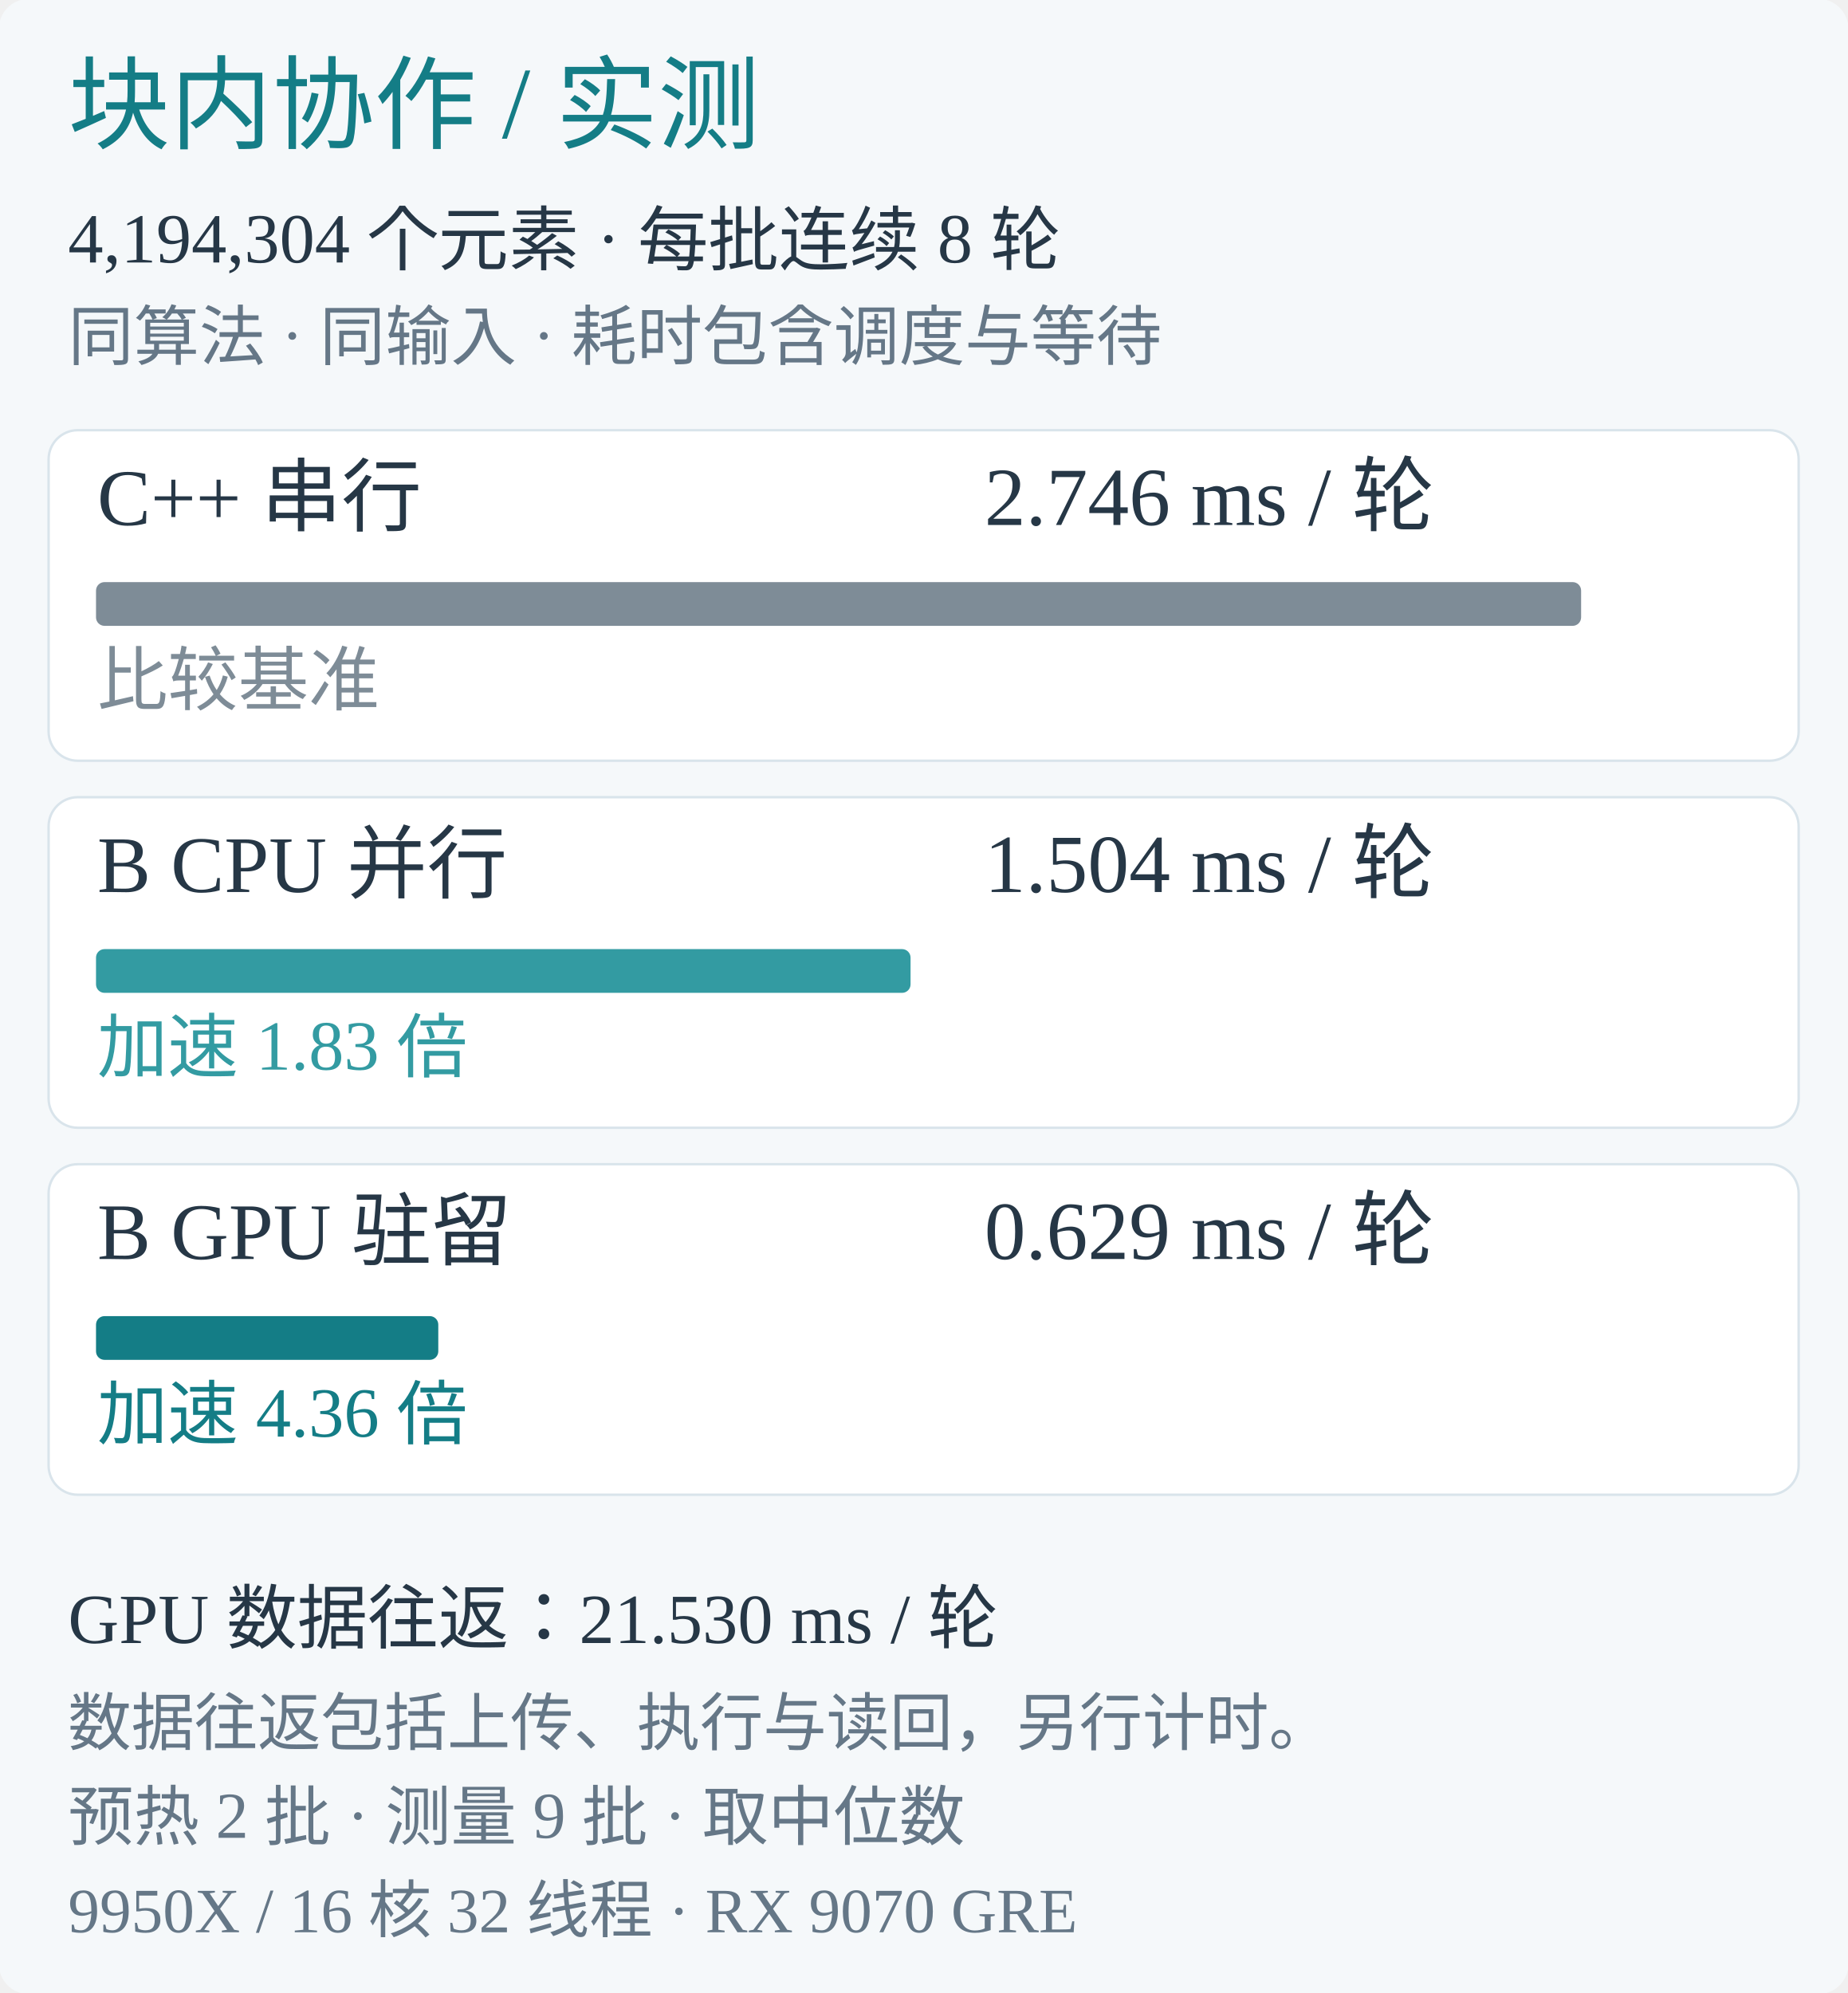
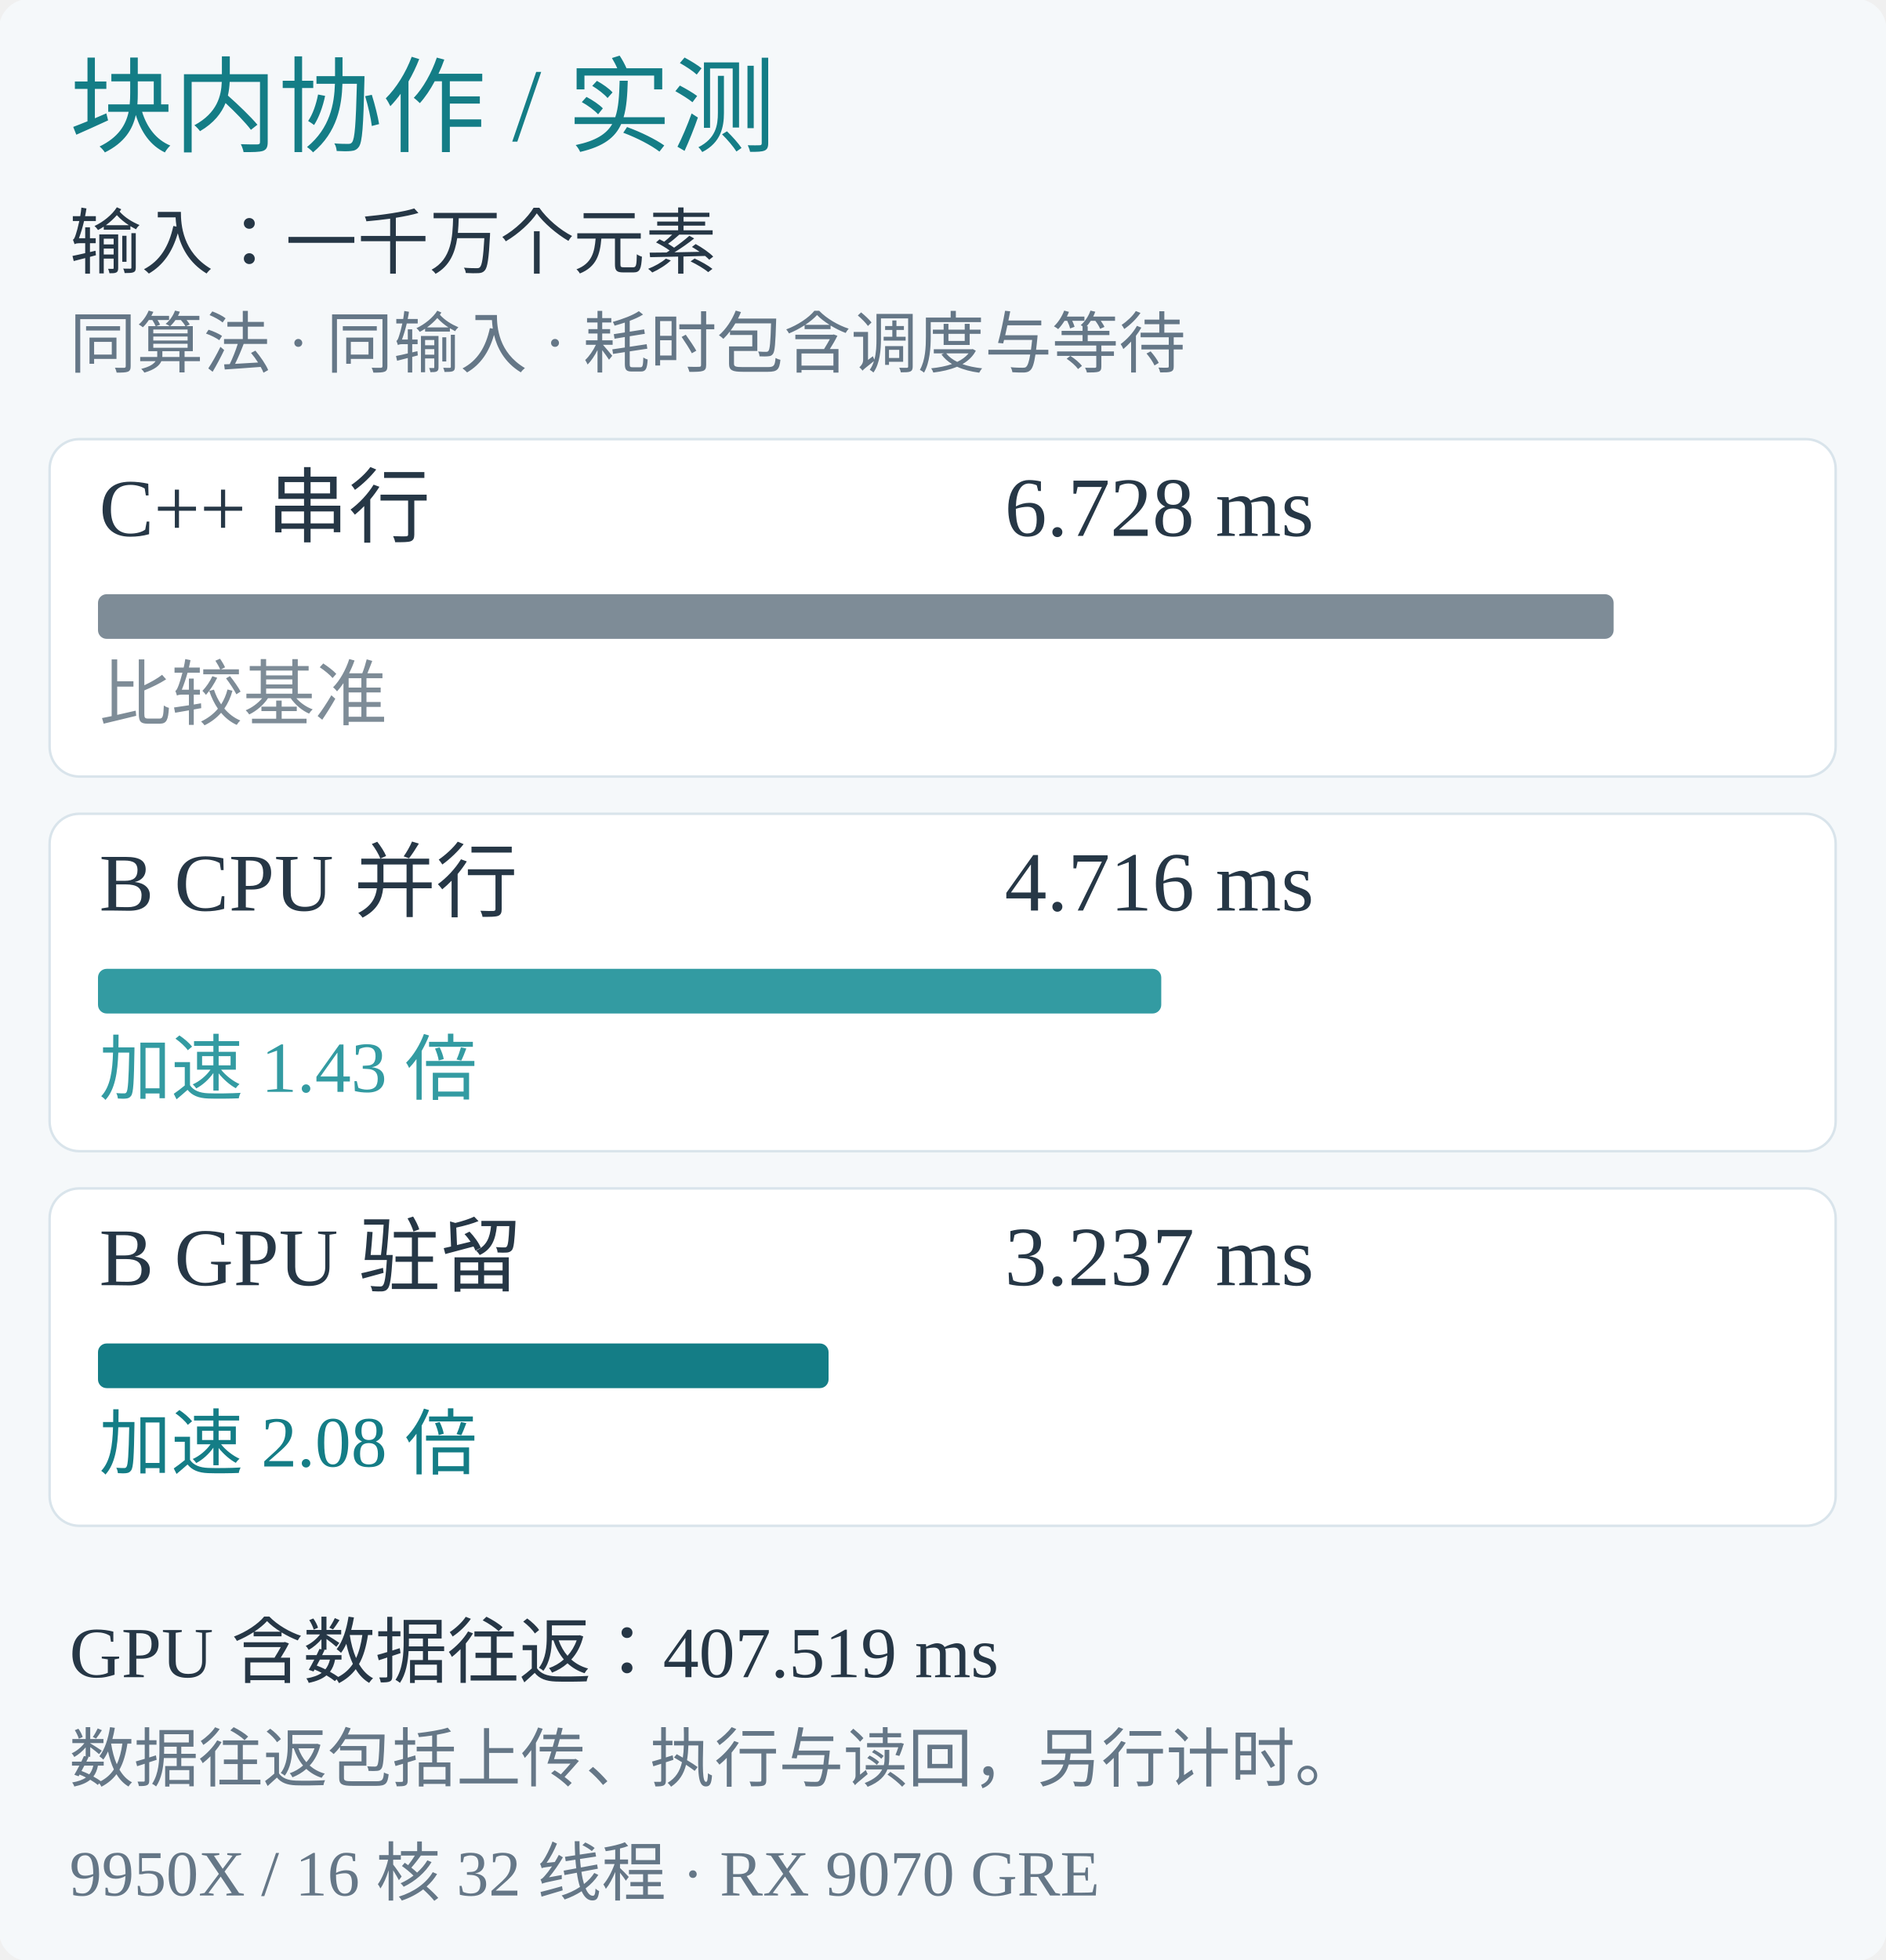
- <svg xmlns="http://www.w3.org/2000/svg" width="760" height="820">
-   <rect x="0" y="0" width="760" height="820" rx="12" fill="#f5f8fa" stroke="#f5f8fa" />
+ <svg xmlns="http://www.w3.org/2000/svg" width="760" height="790">
+   <rect x="0" y="0" width="760" height="790" rx="12" fill="#f5f8fa" stroke="#f5f8fa" />
  <text x="28" y="58" font-size="42" fill="#147d86">块内协作 / 实测</text>
-   <text x="28" y="108" font-size="29" fill="#263746">4,194,304 个元素 · 每批连续 8 轮</text>
+   <text x="28" y="108" font-size="29" fill="#263746">输入：一千万个元素</text>
  <text x="28" y="148" font-size="27" fill="#657787">同算法 · 同输入 · 耗时包含调度与等待</text>
  <rect x="20" y="177" width="720" height="136" rx="12" fill="#ffffff" stroke="#d9e4eb" />
  <text x="40" y="216" font-size="33" fill="#263746">C++ 串行</text>
-   <text x="405" y="216" font-size="34" fill="#263746">2.746 ms / 轮</text>
+   <text x="405" y="216" font-size="34" fill="#263746">6.728 ms</text>
  <rect x="40" y="240" width="610.0" height="17" rx="3" fill="#7e8c97" stroke="#7e8c97" />
  <text x="40" y="290" font-size="29" fill="#7e8c97">比较基准</text>
  <rect x="20" y="328" width="720" height="136" rx="12" fill="#ffffff" stroke="#d9e4eb" />
  <text x="40" y="367" font-size="33" fill="#263746">B CPU 并行</text>
-   <text x="405" y="367" font-size="34" fill="#263746">1.504 ms / 轮</text>
-   <rect x="40" y="391" width="334.12" height="17" rx="3" fill="#339ba2" stroke="#339ba2" />
-   <text x="40" y="441" font-size="29" fill="#339ba2">加速 1.83 倍</text>
+   <text x="405" y="367" font-size="34" fill="#263746">4.716 ms</text>
+   <rect x="40" y="391" width="427.632" height="17" rx="3" fill="#339ba2" stroke="#339ba2" />
+   <text x="40" y="441" font-size="29" fill="#339ba2">加速 1.43 倍</text>
  <rect x="20" y="479" width="720" height="136" rx="12" fill="#ffffff" stroke="#d9e4eb" />
  <text x="40" y="518" font-size="33" fill="#263746">B GPU 驻留</text>
-   <text x="405" y="518" font-size="34" fill="#263746">0.629 ms / 轮</text>
-   <rect x="40" y="542" width="139.82" height="17" rx="3" fill="#147d86" stroke="#147d86" />
-   <text x="40" y="592" font-size="29" fill="#147d86">加速 4.36 倍</text>
-   <text x="28" y="676" font-size="29" fill="#263746">GPU 数据往返：21.530 ms / 轮</text>
+   <text x="405" y="518" font-size="34" fill="#263746">3.237 ms</text>
+   <rect x="40" y="542" width="293.517" height="17" rx="3" fill="#147d86" stroke="#147d86" />
+   <text x="40" y="592" font-size="29" fill="#147d86">加速 2.08 倍</text>
+   <text x="28" y="676" font-size="29" fill="#263746">GPU 含数据往返：407.519 ms</text>
  <text x="28" y="718" font-size="26" fill="#657787">数据往返包括上传、执行与读回，另行计时。</text>
-   <text x="28" y="757" font-size="27" fill="#657787">预热 2 批 · 测量 9 批 · 取中位数</text>
-   <text x="28" y="795" font-size="26" fill="#657787">9950X / 16 核 32 线程 · RX 9070 GRE</text>
+   <text x="28" y="764" font-size="26" fill="#657787">9950X / 16 核 32 线程 · RX 9070 GRE</text>
</svg>
